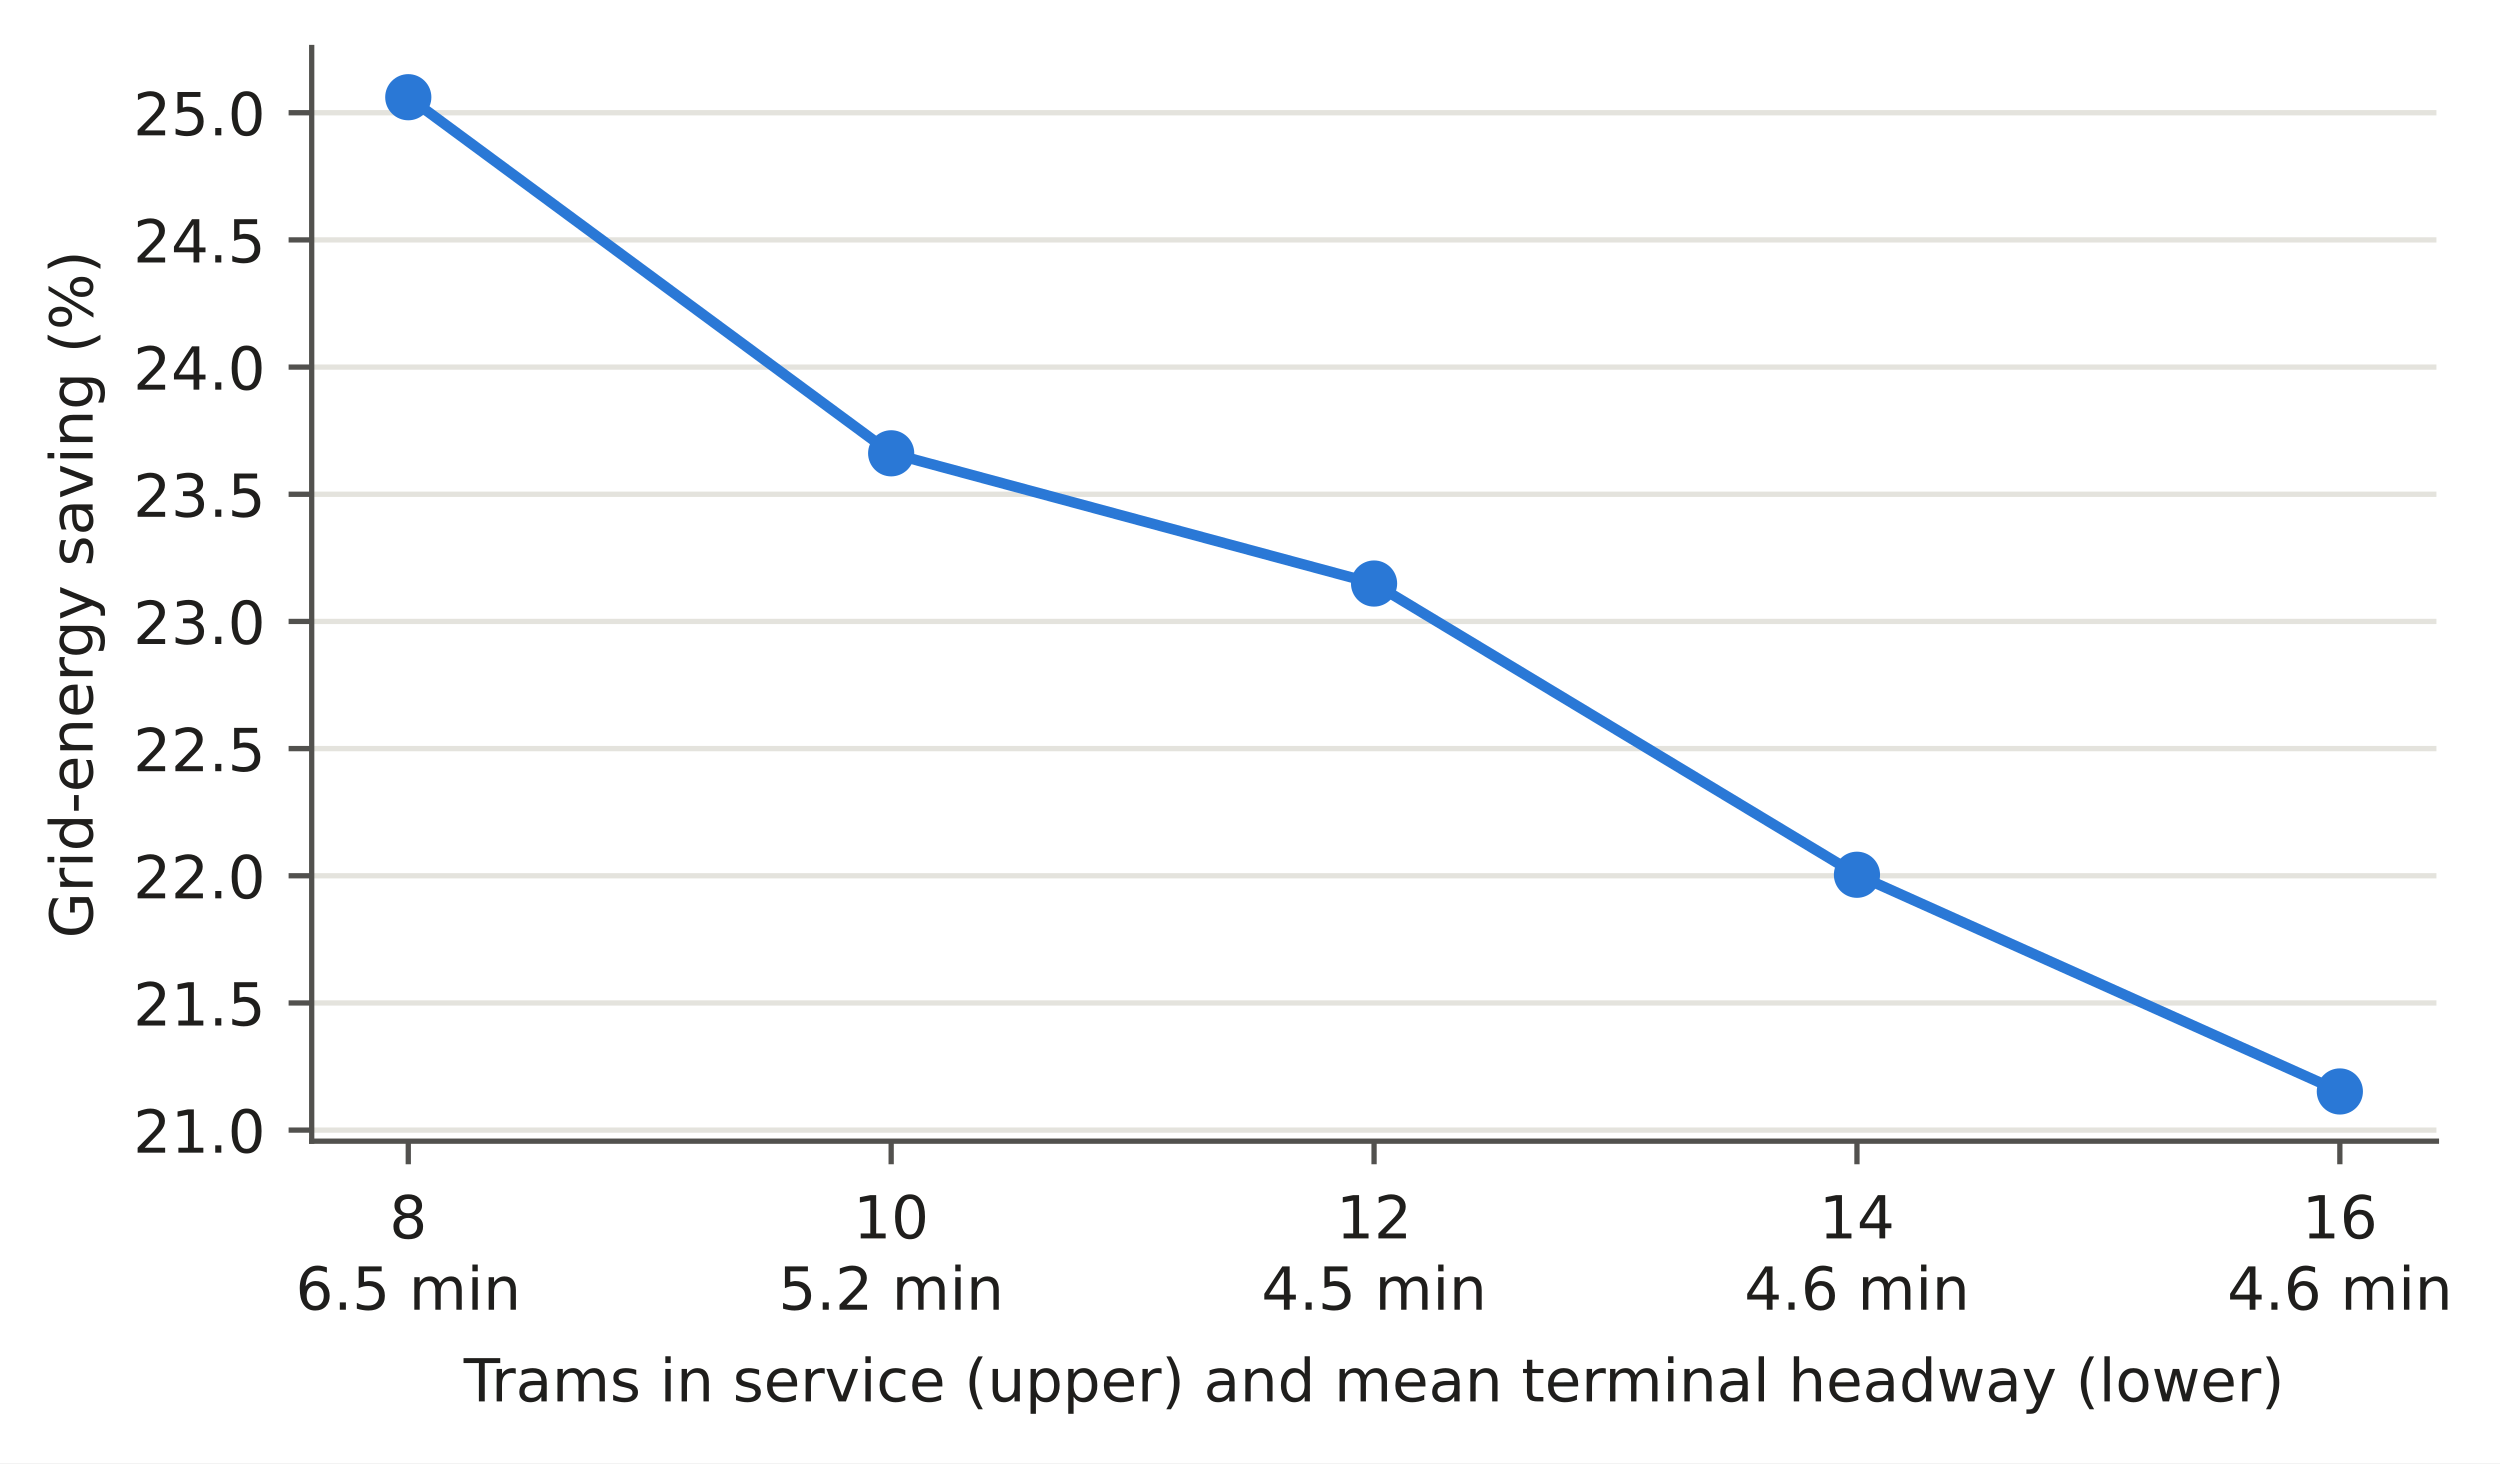
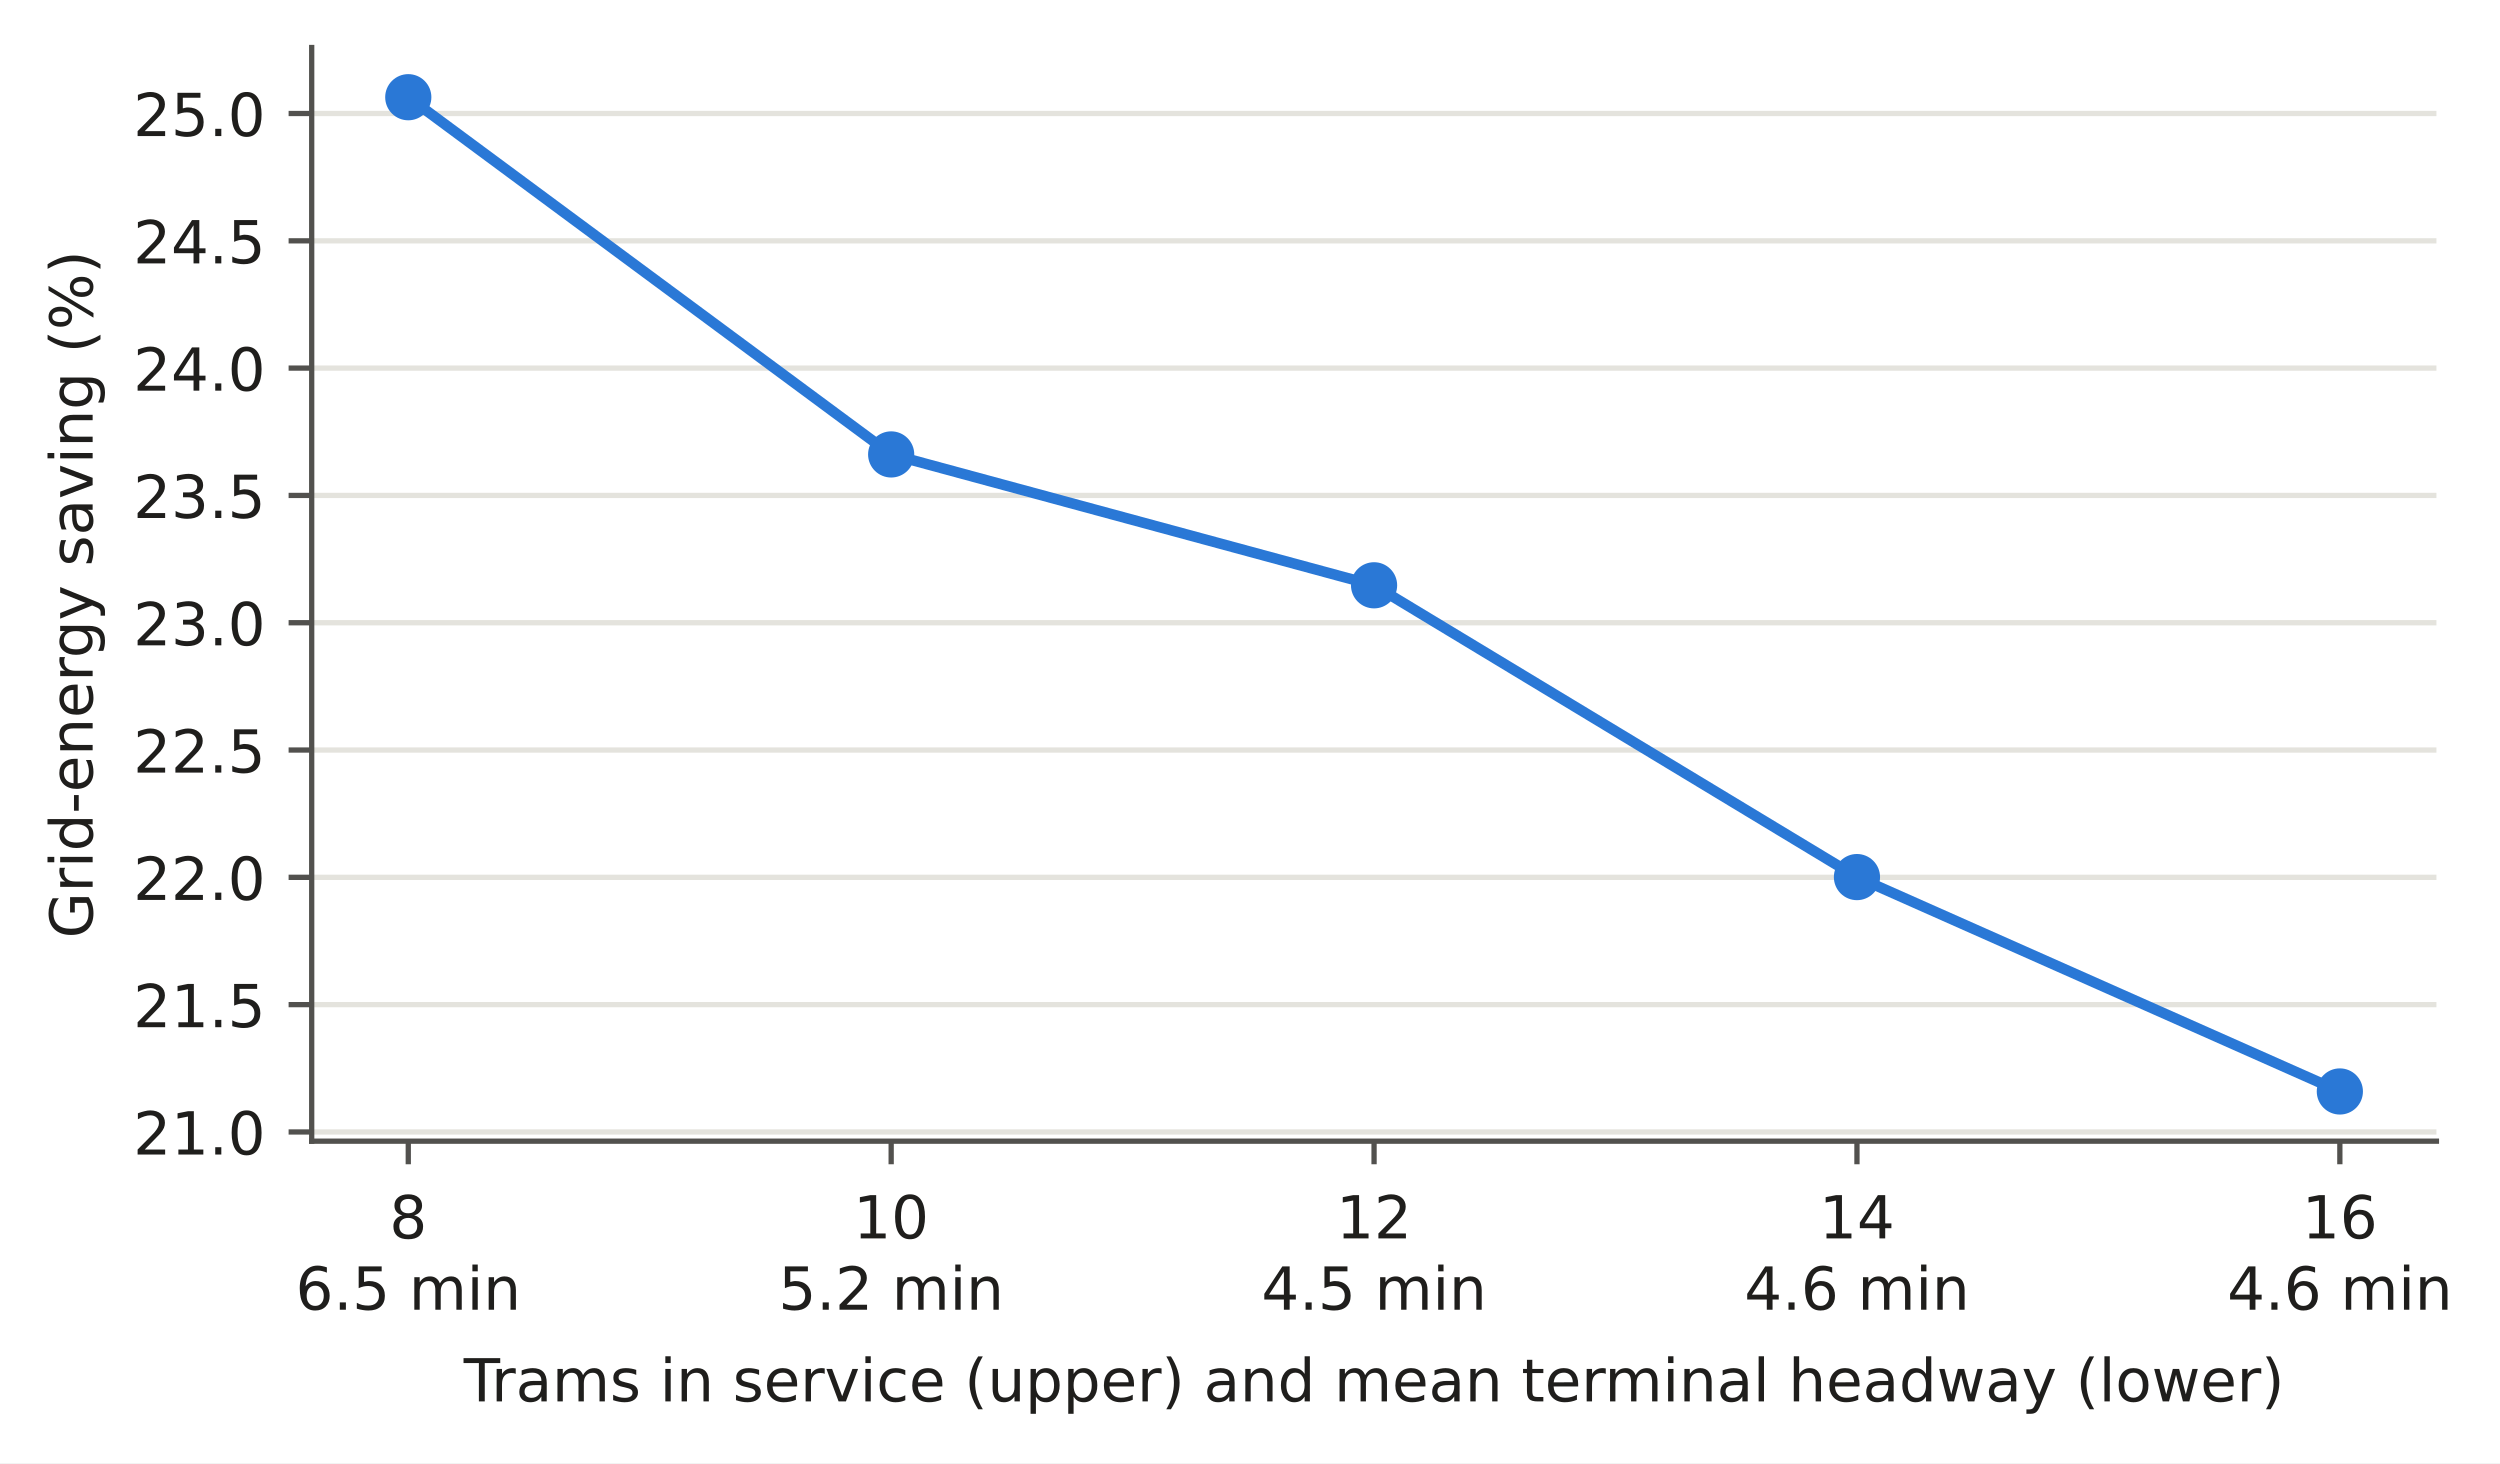
<svg xmlns="http://www.w3.org/2000/svg" xmlns:xlink="http://www.w3.org/1999/xlink" width="378.889pt" height="221.757pt" viewBox="0 0 378.889 221.757" version="1.1">
  <defs>
    <style type="text/css">*{stroke-linejoin: round; stroke-linecap: butt}</style>
  </defs>
  <g id="figure_1">
    <g id="patch_1">
      <path d="M 0 221.757  L 378.889 221.757  L 378.889 0  L 0 0  z " style="fill: #ffffff" />
    </g>
    <g id="axes_1">
      <g id="patch_2">
        <path d="M 47.24 172.952  L 369.254 172.952  L 369.254 7.2  L 47.24 7.2  z " style="fill: #ffffff" />
      </g>
      <g id="matplotlib.axis_1">
        <g id="xtick_1">
          <g id="line2d_1">
            <defs>
-               <path id="m362d9cf854" d="M 0 0  L 0 3.5  " style="stroke: #52514e; stroke-width: 0.8" />
+               <path id="mc25e1f7aae" d="M 0 0  L 0 3.5  " style="stroke: #52514e; stroke-width: 0.8" />
            </defs>
            <g>
-               <use xlink:href="#m362d9cf854" x="61.877" y="172.952" style="fill: #52514e; stroke: #52514e; stroke-width: 0.8" />
+               <use xlink:href="#mc25e1f7aae" x="61.877" y="172.952" style="fill: #52514e; stroke: #52514e; stroke-width: 0.8" />
            </g>
          </g>
          <g id="text_1">
            <text style="font-size: 9px; font-family: 'DejaVu Sans'; fill: #1f1e1c" transform="translate(59.01365 187.691)">8</text>
            <text style="font-size: 9px; font-family: 'DejaVu Sans'; fill: #1f1e1c" transform="translate(44.8049 198.4935)">6.5 min</text>
          </g>
        </g>
        <g id="xtick_2">
          <g id="line2d_2">
            <g>
-               <use xlink:href="#m362d9cf854" x="135.062" y="172.952" style="fill: #52514e; stroke: #52514e; stroke-width: 0.8" />
+               <use xlink:href="#mc25e1f7aae" x="135.062" y="172.952" style="fill: #52514e; stroke: #52514e; stroke-width: 0.8" />
            </g>
          </g>
          <g id="text_2">
            <text style="font-size: 9px; font-family: 'DejaVu Sans'; fill: #1f1e1c" transform="translate(129.3356 187.691)">10</text>
            <text style="font-size: 9px; font-family: 'DejaVu Sans'; fill: #1f1e1c" transform="translate(117.99 198.4935)">5.2 min</text>
          </g>
        </g>
        <g id="xtick_3">
          <g id="line2d_3">
            <g>
-               <use xlink:href="#m362d9cf854" x="208.247" y="172.952" style="fill: #52514e; stroke: #52514e; stroke-width: 0.8" />
+               <use xlink:href="#mc25e1f7aae" x="208.247" y="172.952" style="fill: #52514e; stroke: #52514e; stroke-width: 0.8" />
            </g>
          </g>
          <g id="text_3">
            <text style="font-size: 9px; font-family: 'DejaVu Sans'; fill: #1f1e1c" transform="translate(202.5206 187.691)">12</text>
            <text style="font-size: 9px; font-family: 'DejaVu Sans'; fill: #1f1e1c" transform="translate(191.175 198.4935)">4.5 min</text>
          </g>
        </g>
        <g id="xtick_4">
          <g id="line2d_4">
            <g>
-               <use xlink:href="#m362d9cf854" x="281.432" y="172.952" style="fill: #52514e; stroke: #52514e; stroke-width: 0.8" />
+               <use xlink:href="#mc25e1f7aae" x="281.432" y="172.952" style="fill: #52514e; stroke: #52514e; stroke-width: 0.8" />
            </g>
          </g>
          <g id="text_4">
            <text style="font-size: 9px; font-family: 'DejaVu Sans'; fill: #1f1e1c" transform="translate(275.7057 187.691)">14</text>
            <text style="font-size: 9px; font-family: 'DejaVu Sans'; fill: #1f1e1c" transform="translate(264.3601 198.4935)">4.6 min</text>
          </g>
        </g>
        <g id="xtick_5">
          <g id="line2d_5">
            <g>
-               <use xlink:href="#m362d9cf854" x="354.617" y="172.952" style="fill: #52514e; stroke: #52514e; stroke-width: 0.8" />
+               <use xlink:href="#mc25e1f7aae" x="354.617" y="172.952" style="fill: #52514e; stroke: #52514e; stroke-width: 0.8" />
            </g>
          </g>
          <g id="text_5">
            <text style="font-size: 9px; font-family: 'DejaVu Sans'; fill: #1f1e1c" transform="translate(348.8908 187.691)">16</text>
            <text style="font-size: 9px; font-family: 'DejaVu Sans'; fill: #1f1e1c" transform="translate(337.5451 198.4935)">4.6 min</text>
          </g>
        </g>
        <g id="text_6">
          <text style="font-size: 9px; font-family: 'DejaVu Sans'; text-anchor: middle; fill: #1f1e1c" x="208.247" y="212.395" transform="rotate(-0 208.2469 212.3951)">Trams in service (upper) and mean terminal headway (lower)</text>
        </g>
      </g>
      <g id="matplotlib.axis_2">
        <g id="ytick_1">
          <g id="line2d_6">
-             <path d="M 47.24 171.277  L 369.254 171.277  " clip-path="url(#p7cf80a115e)" style="fill: none; stroke: #e4e3dd; stroke-width: 0.8; stroke-linecap: square" />
+             <path d="M 47.24 171.553  L 369.254 171.553  " clip-path="url(#p19d51a98ff)" style="fill: none; stroke: #e4e3dd; stroke-width: 0.8; stroke-linecap: square" />
          </g>
          <g id="line2d_7">
            <defs>
-               <path id="m96d51130d0" d="M 0 0  L -3.5 0  " style="stroke: #52514e; stroke-width: 0.8" />
+               <path id="m65bc74aec0" d="M 0 0  L -3.5 0  " style="stroke: #52514e; stroke-width: 0.8" />
            </defs>
            <g>
-               <use xlink:href="#m96d51130d0" x="47.24" y="171.277" style="fill: #52514e; stroke: #52514e; stroke-width: 0.8" />
+               <use xlink:href="#m65bc74aec0" x="47.24" y="171.553" style="fill: #52514e; stroke: #52514e; stroke-width: 0.8" />
            </g>
          </g>
          <g id="text_7">
-             <text style="font-size: 9px; font-family: 'DejaVu Sans'; text-anchor: end; fill: #1f1e1c" x="40.24" y="174.696" transform="rotate(-0 40.23977 174.6963)">21.0</text>
+             <text style="font-size: 9px; font-family: 'DejaVu Sans'; text-anchor: end; fill: #1f1e1c" x="40.24" y="174.972" transform="rotate(-0 40.23977 174.9724)">21.0</text>
          </g>
        </g>
        <g id="ytick_2">
          <g id="line2d_8">
-             <path d="M 47.24 152.003  L 369.254 152.003  " clip-path="url(#p7cf80a115e)" style="fill: none; stroke: #e4e3dd; stroke-width: 0.8; stroke-linecap: square" />
+             <path d="M 47.24 152.26  L 369.254 152.26  " clip-path="url(#p19d51a98ff)" style="fill: none; stroke: #e4e3dd; stroke-width: 0.8; stroke-linecap: square" />
          </g>
          <g id="line2d_9">
            <g>
-               <use xlink:href="#m96d51130d0" x="47.24" y="152.003" style="fill: #52514e; stroke: #52514e; stroke-width: 0.8" />
+               <use xlink:href="#m65bc74aec0" x="47.24" y="152.26" style="fill: #52514e; stroke: #52514e; stroke-width: 0.8" />
            </g>
          </g>
          <g id="text_8">
-             <text style="font-size: 9px; font-family: 'DejaVu Sans'; text-anchor: end; fill: #1f1e1c" x="40.24" y="155.422" transform="rotate(-0 40.23977 155.4223)">21.5</text>
+             <text style="font-size: 9px; font-family: 'DejaVu Sans'; text-anchor: end; fill: #1f1e1c" x="40.24" y="155.679" transform="rotate(-0 40.23977 155.6787)">21.5</text>
          </g>
        </g>
        <g id="ytick_3">
          <g id="line2d_10">
-             <path d="M 47.24 132.729  L 369.254 132.729  " clip-path="url(#p7cf80a115e)" style="fill: none; stroke: #e4e3dd; stroke-width: 0.8; stroke-linecap: square" />
+             <path d="M 47.24 132.966  L 369.254 132.966  " clip-path="url(#p19d51a98ff)" style="fill: none; stroke: #e4e3dd; stroke-width: 0.8; stroke-linecap: square" />
          </g>
          <g id="line2d_11">
            <g>
-               <use xlink:href="#m96d51130d0" x="47.24" y="132.729" style="fill: #52514e; stroke: #52514e; stroke-width: 0.8" />
+               <use xlink:href="#m65bc74aec0" x="47.24" y="132.966" style="fill: #52514e; stroke: #52514e; stroke-width: 0.8" />
            </g>
          </g>
          <g id="text_9">
-             <text style="font-size: 9px; font-family: 'DejaVu Sans'; text-anchor: end; fill: #1f1e1c" x="40.24" y="136.148" transform="rotate(-0 40.23977 136.1484)">22.0</text>
+             <text style="font-size: 9px; font-family: 'DejaVu Sans'; text-anchor: end; fill: #1f1e1c" x="40.24" y="136.385" transform="rotate(-0 40.23977 136.385)">22.0</text>
          </g>
        </g>
        <g id="ytick_4">
          <g id="line2d_12">
-             <path d="M 47.24 113.455  L 369.254 113.455  " clip-path="url(#p7cf80a115e)" style="fill: none; stroke: #e4e3dd; stroke-width: 0.8; stroke-linecap: square" />
+             <path d="M 47.24 113.672  L 369.254 113.672  " clip-path="url(#p19d51a98ff)" style="fill: none; stroke: #e4e3dd; stroke-width: 0.8; stroke-linecap: square" />
          </g>
          <g id="line2d_13">
            <g>
-               <use xlink:href="#m96d51130d0" x="47.24" y="113.455" style="fill: #52514e; stroke: #52514e; stroke-width: 0.8" />
+               <use xlink:href="#m65bc74aec0" x="47.24" y="113.672" style="fill: #52514e; stroke: #52514e; stroke-width: 0.8" />
            </g>
          </g>
          <g id="text_10">
-             <text style="font-size: 9px; font-family: 'DejaVu Sans'; text-anchor: end; fill: #1f1e1c" x="40.24" y="116.874" transform="rotate(-0 40.23977 116.8744)">22.5</text>
+             <text style="font-size: 9px; font-family: 'DejaVu Sans'; text-anchor: end; fill: #1f1e1c" x="40.24" y="117.091" transform="rotate(-0 40.23977 117.0913)">22.5</text>
          </g>
        </g>
        <g id="ytick_5">
          <g id="line2d_14">
-             <path d="M 47.24 94.181  L 369.254 94.181  " clip-path="url(#p7cf80a115e)" style="fill: none; stroke: #e4e3dd; stroke-width: 0.8; stroke-linecap: square" />
+             <path d="M 47.24 94.379  L 369.254 94.379  " clip-path="url(#p19d51a98ff)" style="fill: none; stroke: #e4e3dd; stroke-width: 0.8; stroke-linecap: square" />
          </g>
          <g id="line2d_15">
            <g>
-               <use xlink:href="#m96d51130d0" x="47.24" y="94.181" style="fill: #52514e; stroke: #52514e; stroke-width: 0.8" />
+               <use xlink:href="#m65bc74aec0" x="47.24" y="94.379" style="fill: #52514e; stroke: #52514e; stroke-width: 0.8" />
            </g>
          </g>
          <g id="text_11">
-             <text style="font-size: 9px; font-family: 'DejaVu Sans'; text-anchor: end; fill: #1f1e1c" x="40.24" y="97.6" transform="rotate(-0 40.23977 97.60043)">23.0</text>
+             <text style="font-size: 9px; font-family: 'DejaVu Sans'; text-anchor: end; fill: #1f1e1c" x="40.24" y="97.798" transform="rotate(-0 40.23977 97.79758)">23.0</text>
          </g>
        </g>
        <g id="ytick_6">
          <g id="line2d_16">
-             <path d="M 47.24 74.908  L 369.254 74.908  " clip-path="url(#p7cf80a115e)" style="fill: none; stroke: #e4e3dd; stroke-width: 0.8; stroke-linecap: square" />
+             <path d="M 47.24 75.085  L 369.254 75.085  " clip-path="url(#p19d51a98ff)" style="fill: none; stroke: #e4e3dd; stroke-width: 0.8; stroke-linecap: square" />
          </g>
          <g id="line2d_17">
            <g>
-               <use xlink:href="#m96d51130d0" x="47.24" y="74.908" style="fill: #52514e; stroke: #52514e; stroke-width: 0.8" />
+               <use xlink:href="#m65bc74aec0" x="47.24" y="75.085" style="fill: #52514e; stroke: #52514e; stroke-width: 0.8" />
            </g>
          </g>
          <g id="text_12">
-             <text style="font-size: 9px; font-family: 'DejaVu Sans'; text-anchor: end; fill: #1f1e1c" x="40.24" y="78.326" transform="rotate(-0 40.23977 78.32647)">23.5</text>
+             <text style="font-size: 9px; font-family: 'DejaVu Sans'; text-anchor: end; fill: #1f1e1c" x="40.24" y="78.504" transform="rotate(-0 40.23977 78.50387)">23.5</text>
          </g>
        </g>
        <g id="ytick_7">
          <g id="line2d_18">
-             <path d="M 47.24 55.634  L 369.254 55.634  " clip-path="url(#p7cf80a115e)" style="fill: none; stroke: #e4e3dd; stroke-width: 0.8; stroke-linecap: square" />
+             <path d="M 47.24 55.791  L 369.254 55.791  " clip-path="url(#p19d51a98ff)" style="fill: none; stroke: #e4e3dd; stroke-width: 0.8; stroke-linecap: square" />
          </g>
          <g id="line2d_19">
            <g>
-               <use xlink:href="#m96d51130d0" x="47.24" y="55.634" style="fill: #52514e; stroke: #52514e; stroke-width: 0.8" />
+               <use xlink:href="#m65bc74aec0" x="47.24" y="55.791" style="fill: #52514e; stroke: #52514e; stroke-width: 0.8" />
            </g>
          </g>
          <g id="text_13">
-             <text style="font-size: 9px; font-family: 'DejaVu Sans'; text-anchor: end; fill: #1f1e1c" x="40.24" y="59.052" transform="rotate(-0 40.23977 59.0525)">24.0</text>
+             <text style="font-size: 9px; font-family: 'DejaVu Sans'; text-anchor: end; fill: #1f1e1c" x="40.24" y="59.21" transform="rotate(-0 40.23977 59.21016)">24.0</text>
          </g>
        </g>
        <g id="ytick_8">
          <g id="line2d_20">
-             <path d="M 47.24 36.36  L 369.254 36.36  " clip-path="url(#p7cf80a115e)" style="fill: none; stroke: #e4e3dd; stroke-width: 0.8; stroke-linecap: square" />
+             <path d="M 47.24 36.497  L 369.254 36.497  " clip-path="url(#p19d51a98ff)" style="fill: none; stroke: #e4e3dd; stroke-width: 0.8; stroke-linecap: square" />
          </g>
          <g id="line2d_21">
            <g>
-               <use xlink:href="#m96d51130d0" x="47.24" y="36.36" style="fill: #52514e; stroke: #52514e; stroke-width: 0.8" />
+               <use xlink:href="#m65bc74aec0" x="47.24" y="36.497" style="fill: #52514e; stroke: #52514e; stroke-width: 0.8" />
            </g>
          </g>
          <g id="text_14">
-             <text style="font-size: 9px; font-family: 'DejaVu Sans'; text-anchor: end; fill: #1f1e1c" x="40.24" y="39.779" transform="rotate(-0 40.23977 39.77853)">24.5</text>
+             <text style="font-size: 9px; font-family: 'DejaVu Sans'; text-anchor: end; fill: #1f1e1c" x="40.24" y="39.916" transform="rotate(-0 40.23977 39.91644)">24.5</text>
          </g>
        </g>
        <g id="ytick_9">
          <g id="line2d_22">
-             <path d="M 47.24 17.086  L 369.254 17.086  " clip-path="url(#p7cf80a115e)" style="fill: none; stroke: #e4e3dd; stroke-width: 0.8; stroke-linecap: square" />
+             <path d="M 47.24 17.204  L 369.254 17.204  " clip-path="url(#p19d51a98ff)" style="fill: none; stroke: #e4e3dd; stroke-width: 0.8; stroke-linecap: square" />
          </g>
          <g id="line2d_23">
            <g>
-               <use xlink:href="#m96d51130d0" x="47.24" y="17.086" style="fill: #52514e; stroke: #52514e; stroke-width: 0.8" />
+               <use xlink:href="#m65bc74aec0" x="47.24" y="17.204" style="fill: #52514e; stroke: #52514e; stroke-width: 0.8" />
            </g>
          </g>
          <g id="text_15">
-             <text style="font-size: 9px; font-family: 'DejaVu Sans'; text-anchor: end; fill: #1f1e1c" x="40.24" y="20.505" transform="rotate(-0 40.23977 20.50456)">25.0</text>
+             <text style="font-size: 9px; font-family: 'DejaVu Sans'; text-anchor: end; fill: #1f1e1c" x="40.24" y="20.623" transform="rotate(-0 40.23977 20.62273)">25.0</text>
          </g>
        </g>
        <g id="text_16">
          <text style="font-size: 9px; font-family: 'DejaVu Sans'; text-anchor: middle; fill: #1f1e1c" x="14.039" y="90.076" transform="rotate(-90 14.03859 90.07613)">Grid-energy saving (%)</text>
        </g>
      </g>
      <g id="line2d_24">
-         <path d="M 61.877 14.734  L 135.062 68.701  L 208.247 88.438  L 281.432 132.575  L 354.617 165.418  " clip-path="url(#p7cf80a115e)" style="fill: none; stroke: #2a78d6; stroke-width: 1.6; stroke-linecap: square" />
+         <path d="M 61.877 14.734  L 135.062 68.872  L 208.247 88.706  L 281.432 132.927  L 354.617 165.418  " clip-path="url(#p19d51a98ff)" style="fill: none; stroke: #2a78d6; stroke-width: 1.6; stroke-linecap: square" />
        <defs>
-           <path id="m3755d74c92" d="M 0 3  C 0.796 3 1.559 2.684 2.121 2.121  C 2.684 1.559 3 0.796 3 0  C 3 -0.796 2.684 -1.559 2.121 -2.121  C 1.559 -2.684 0.796 -3 0 -3  C -0.796 -3 -1.559 -2.684 -2.121 -2.121  C -2.684 -1.559 -3 -0.796 -3 0  C -3 0.796 -2.684 1.559 -2.121 2.121  C -1.559 2.684 -0.796 3 0 3  z " style="stroke: #2a78d6" />
+           <path id="m9ef2e02a50" d="M 0 3  C 0.796 3 1.559 2.684 2.121 2.121  C 2.684 1.559 3 0.796 3 0  C 3 -0.796 2.684 -1.559 2.121 -2.121  C 1.559 -2.684 0.796 -3 0 -3  C -0.796 -3 -1.559 -2.684 -2.121 -2.121  C -2.684 -1.559 -3 -0.796 -3 0  C -3 0.796 -2.684 1.559 -2.121 2.121  C -1.559 2.684 -0.796 3 0 3  z " style="stroke: #2a78d6" />
        </defs>
-         <g clip-path="url(#p7cf80a115e)">
-           <use xlink:href="#m3755d74c92" x="61.877" y="14.734" style="fill: #2a78d6; stroke: #2a78d6" />
-           <use xlink:href="#m3755d74c92" x="135.062" y="68.701" style="fill: #2a78d6; stroke: #2a78d6" />
-           <use xlink:href="#m3755d74c92" x="208.247" y="88.438" style="fill: #2a78d6; stroke: #2a78d6" />
-           <use xlink:href="#m3755d74c92" x="281.432" y="132.575" style="fill: #2a78d6; stroke: #2a78d6" />
-           <use xlink:href="#m3755d74c92" x="354.617" y="165.418" style="fill: #2a78d6; stroke: #2a78d6" />
+         <g clip-path="url(#p19d51a98ff)">
+           <use xlink:href="#m9ef2e02a50" x="61.877" y="14.734" style="fill: #2a78d6; stroke: #2a78d6" />
+           <use xlink:href="#m9ef2e02a50" x="135.062" y="68.872" style="fill: #2a78d6; stroke: #2a78d6" />
+           <use xlink:href="#m9ef2e02a50" x="208.247" y="88.706" style="fill: #2a78d6; stroke: #2a78d6" />
+           <use xlink:href="#m9ef2e02a50" x="281.432" y="132.927" style="fill: #2a78d6; stroke: #2a78d6" />
+           <use xlink:href="#m9ef2e02a50" x="354.617" y="165.418" style="fill: #2a78d6; stroke: #2a78d6" />
        </g>
      </g>
      <g id="patch_3">
        <path d="M 47.24 172.952  L 47.24 7.2  " style="fill: none; stroke: #52514e; stroke-width: 0.8; stroke-linejoin: miter; stroke-linecap: square" />
      </g>
      <g id="patch_4">
        <path d="M 47.24 172.952  L 369.254 172.952  " style="fill: none; stroke: #52514e; stroke-width: 0.8; stroke-linejoin: miter; stroke-linecap: square" />
      </g>
    </g>
  </g>
  <defs>
-     <clipPath id="p7cf80a115e">
+     <clipPath id="p19d51a98ff">
      <rect x="47.24" y="7.2" width="322.014" height="165.752" />
    </clipPath>
  </defs>
</svg>
